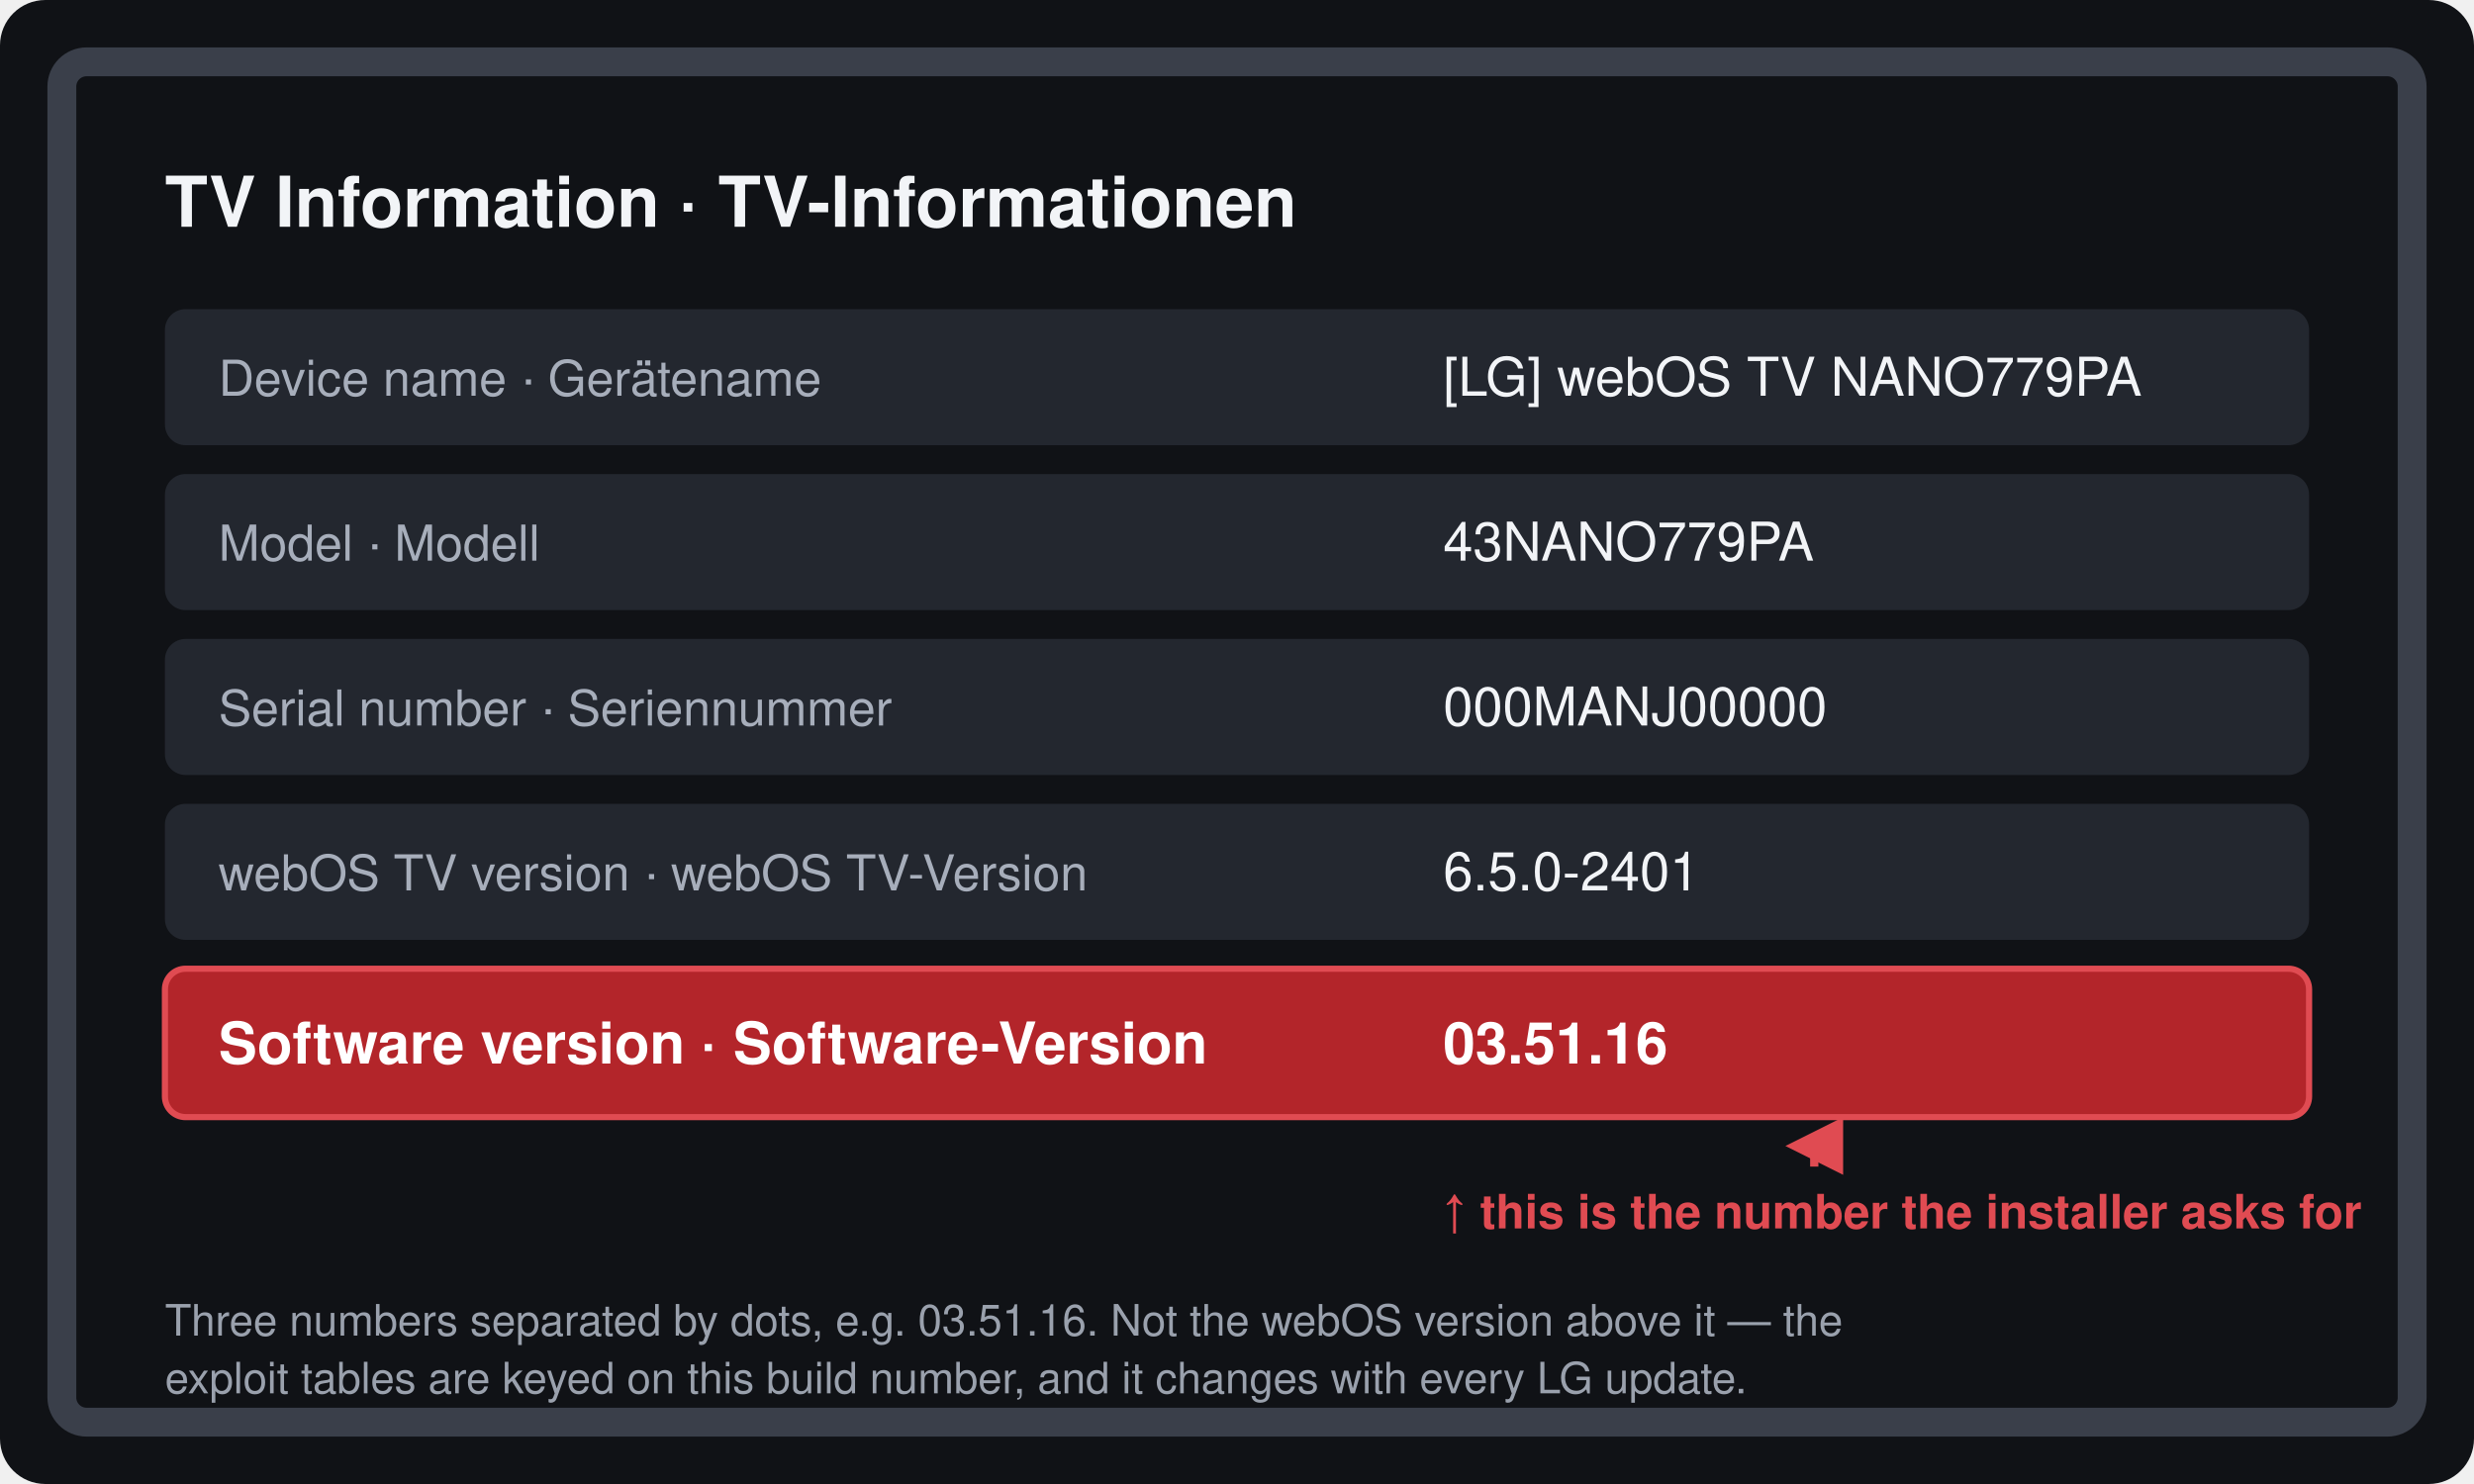
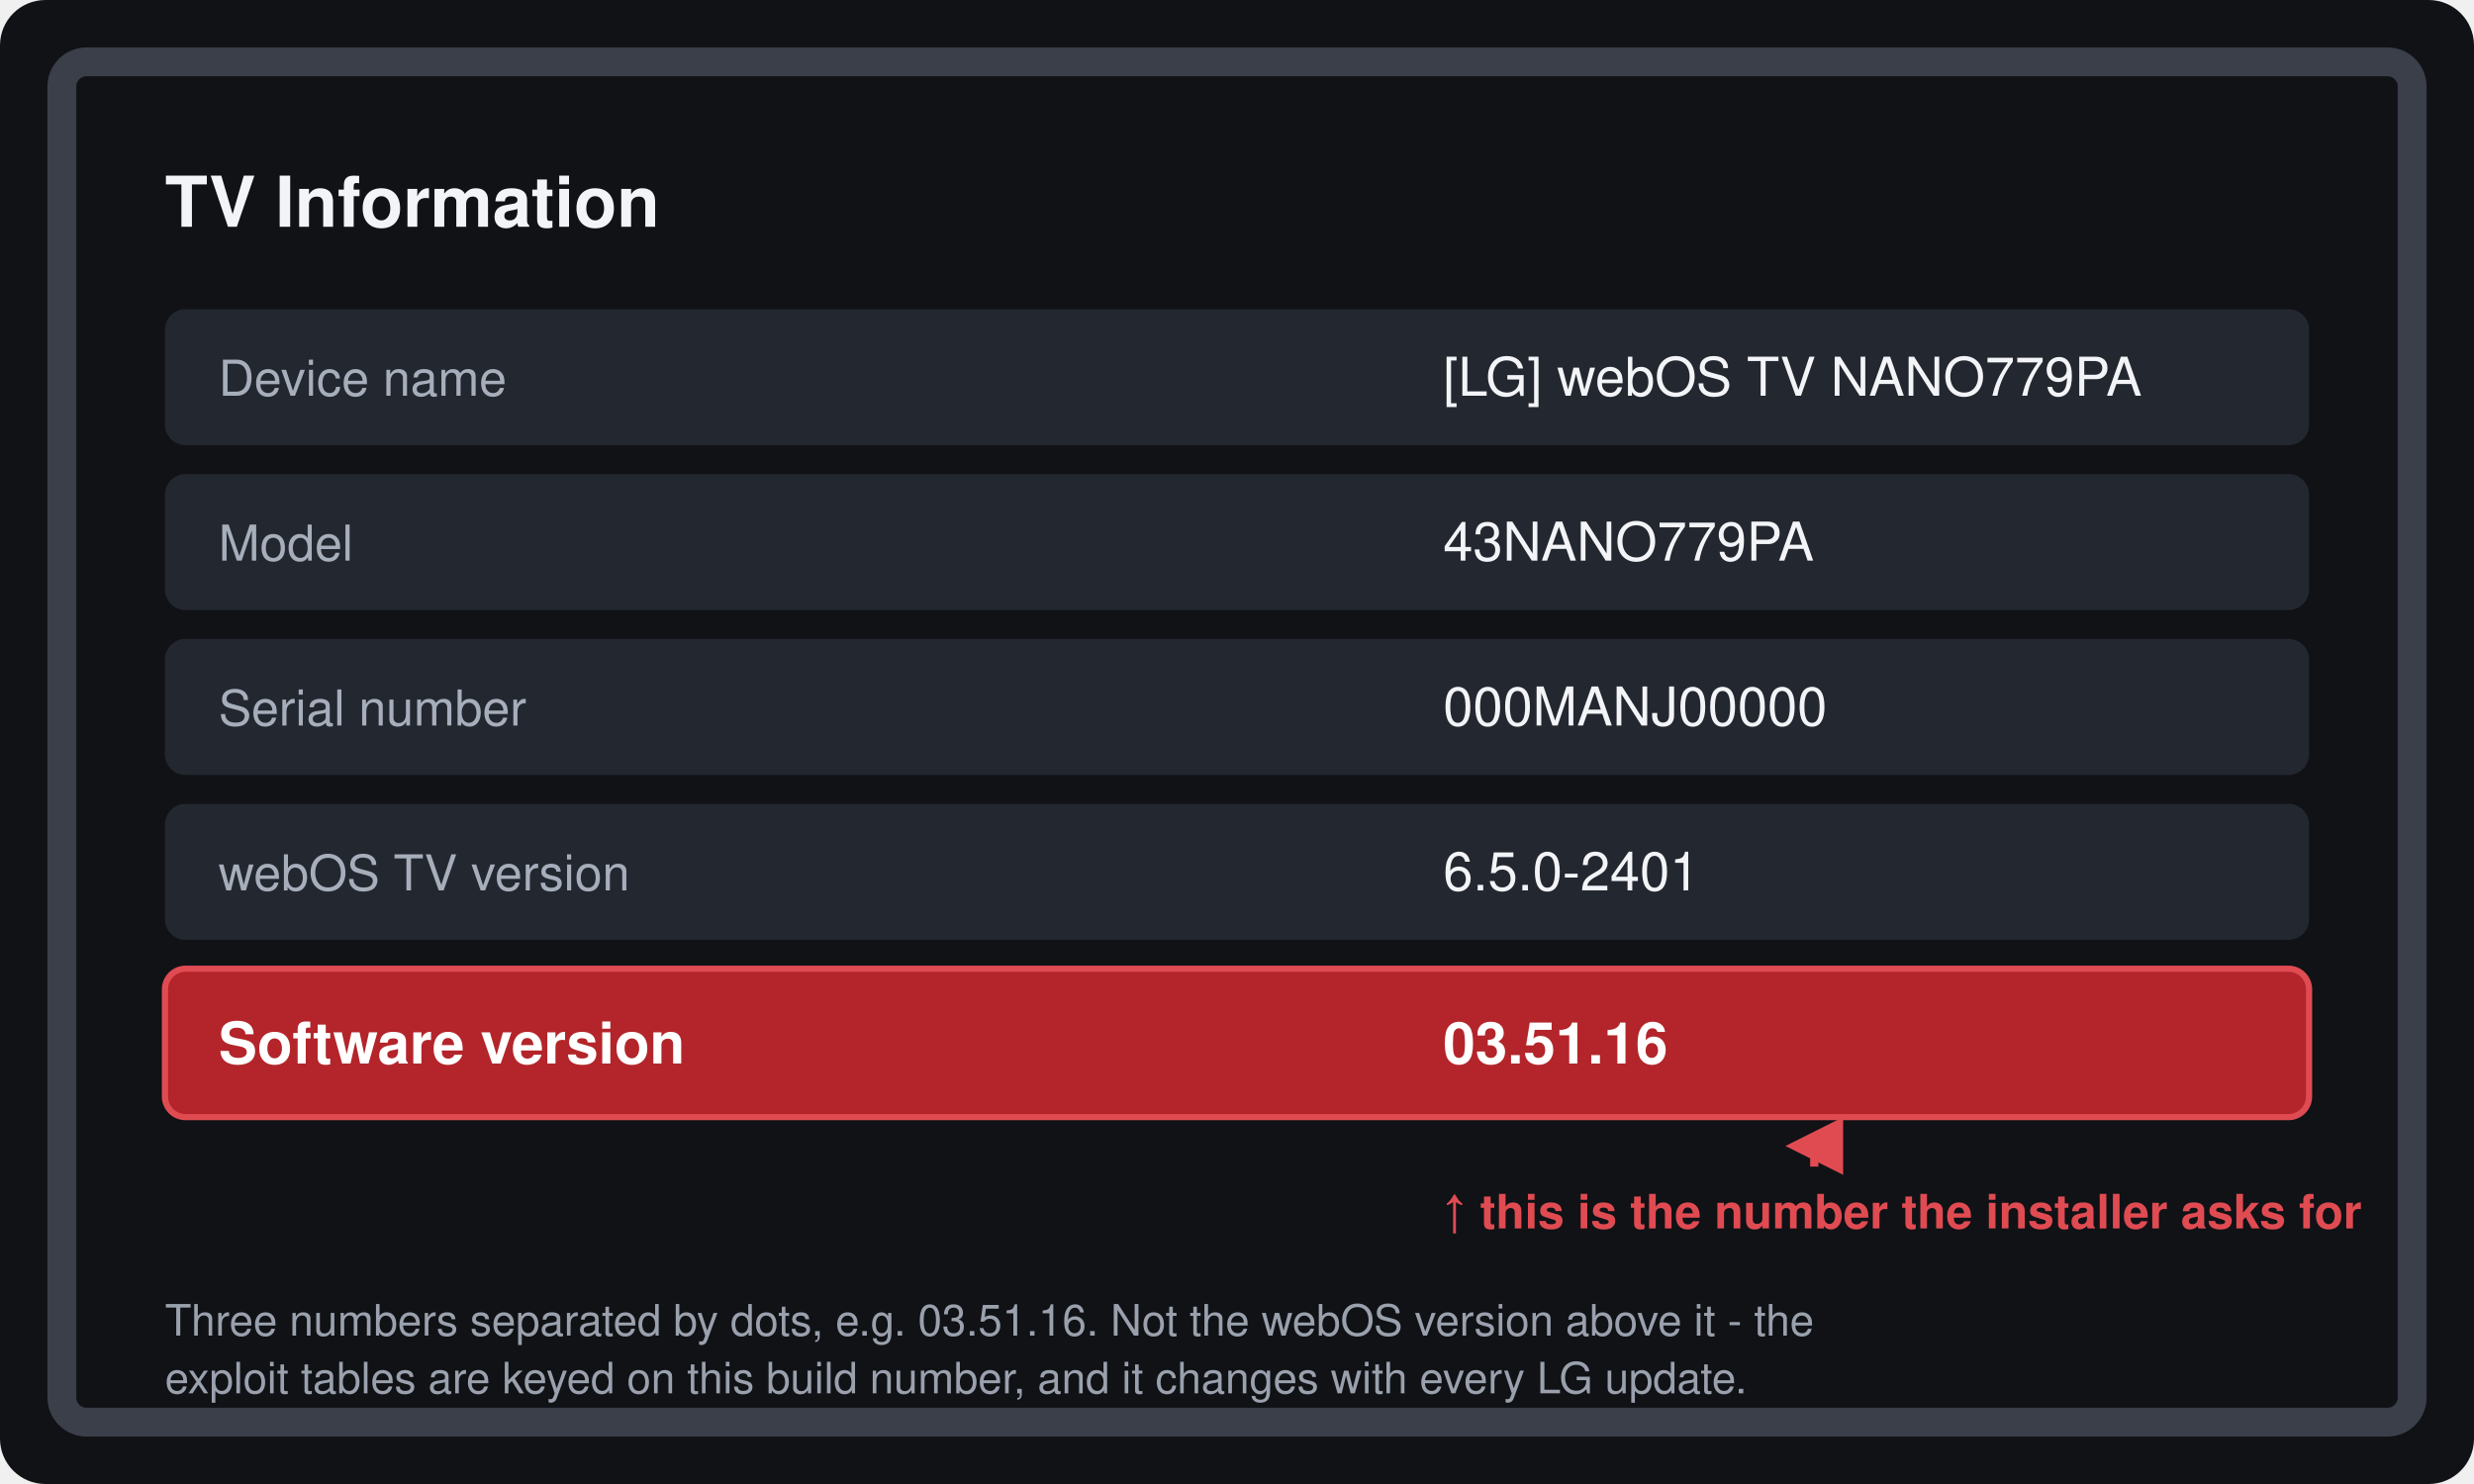
<svg xmlns="http://www.w3.org/2000/svg" viewBox="0 0 1200 720" width="1200" height="720" role="img" aria-label="The TV information screen with device name, model, serial number, software version 03.51.16 and webOS version 6.5.0; the software version is the number you need">
  <style>
    .bg { fill: #101216; }
    .panel { fill: #1b1e24; stroke: #2c313a; stroke-width: 2; }
    .title { fill: #f2f4f7; font-family: Manrope, Helvetica, Arial, sans-serif; font-size: 34px; font-weight: 700; }
    .row { fill: #23272f; }
    .name { fill: #a7aebb; font-family: Manrope, Helvetica, Arial, sans-serif; font-size: 24px; }
    .value { fill: #f2f4f7; font-family: Manrope, Helvetica, Arial, sans-serif; font-size: 26px; }
    .hot { fill: #b3252a; stroke: #e04b52; stroke-width: 3; }
    .hottxt { fill: #ffffff; font-family: Manrope, Helvetica, Arial, sans-serif; font-size: 28px; font-weight: 700; }
    .note { fill: #9aa1ad; font-family: Manrope, Helvetica, Arial, sans-serif; font-size: 21px; }
    .call { fill: #e04b52; font-family: Manrope, Helvetica, Arial, sans-serif; font-size: 23px; font-weight: 700; }
    .frame { fill: none; stroke: #3a3f4a; stroke-width: 14; rx: 12; }
  </style>
  <rect class="bg" width="1200" height="720" rx="22" />
  <rect class="frame" x="30" y="30" width="1140" height="660" rx="12" />
-   <text class="title" x="80" y="110">TV Information · TV-Informationen</text>
+   <text class="title" x="80" y="110">TV Information</text>
  <g>
    <rect class="row" x="80" y="150" width="1040" height="66" rx="10" />
-     <text class="name" x="106" y="192">Device name · Gerätename</text>
+     <text class="name" x="106" y="192">Device name</text>
    <text class="value" x="700" y="192">[LG] webOS TV NANO779PA</text>
    <rect class="row" x="80" y="230" width="1040" height="66" rx="10" />
-     <text class="name" x="106" y="272">Model · Modell</text>
+     <text class="name" x="106" y="272">Model</text>
    <text class="value" x="700" y="272">43NANO779PA</text>
    <rect class="row" x="80" y="310" width="1040" height="66" rx="10" />
-     <text class="name" x="106" y="352">Serial number · Seriennummer</text>
+     <text class="name" x="106" y="352">Serial number</text>
    <text class="value" x="700" y="352">000MANJ00000</text>
    <rect class="row" x="80" y="390" width="1040" height="66" rx="10" />
-     <text class="name" x="106" y="432">webOS TV version · webOS TV-Version</text>
+     <text class="name" x="106" y="432">webOS TV version</text>
    <text class="value" x="700" y="432">6.5.0-2401</text>
    <rect class="hot" x="80" y="470" width="1040" height="72" rx="10" />
-     <text class="hottxt" x="106" y="516">Software version · Software-Version</text>
+     <text class="hottxt" x="106" y="516">Software version</text>
    <text class="hottxt" x="700" y="516">03.51.16</text>
  </g>
  <path d="M880 566 L880 556" stroke="#e04b52" stroke-width="4" fill="none" marker-end="url(#up)" />
  <text class="call" x="700" y="596">↑ this is the number the installer asks for</text>
-   <text class="note" x="80" y="648">Three numbers separated by dots, e.g. 03.51.16. Not the webOS version above it — the</text>
+   <text class="note" x="80" y="648">Three numbers separated by dots, e.g. 03.51.16. Not the webOS version above it - the</text>
  <text class="note" x="80" y="676">exploit tables are keyed on this build number, and it changes with every LG update.</text>
  <defs>
    <marker id="up" viewBox="0 0 10 10" refX="5" refY="5" markerWidth="7" markerHeight="7" orient="auto">
      <path d="M 0 10 L 5 0 L 10 10 z" fill="#e04b52" />
    </marker>
  </defs>
</svg>
